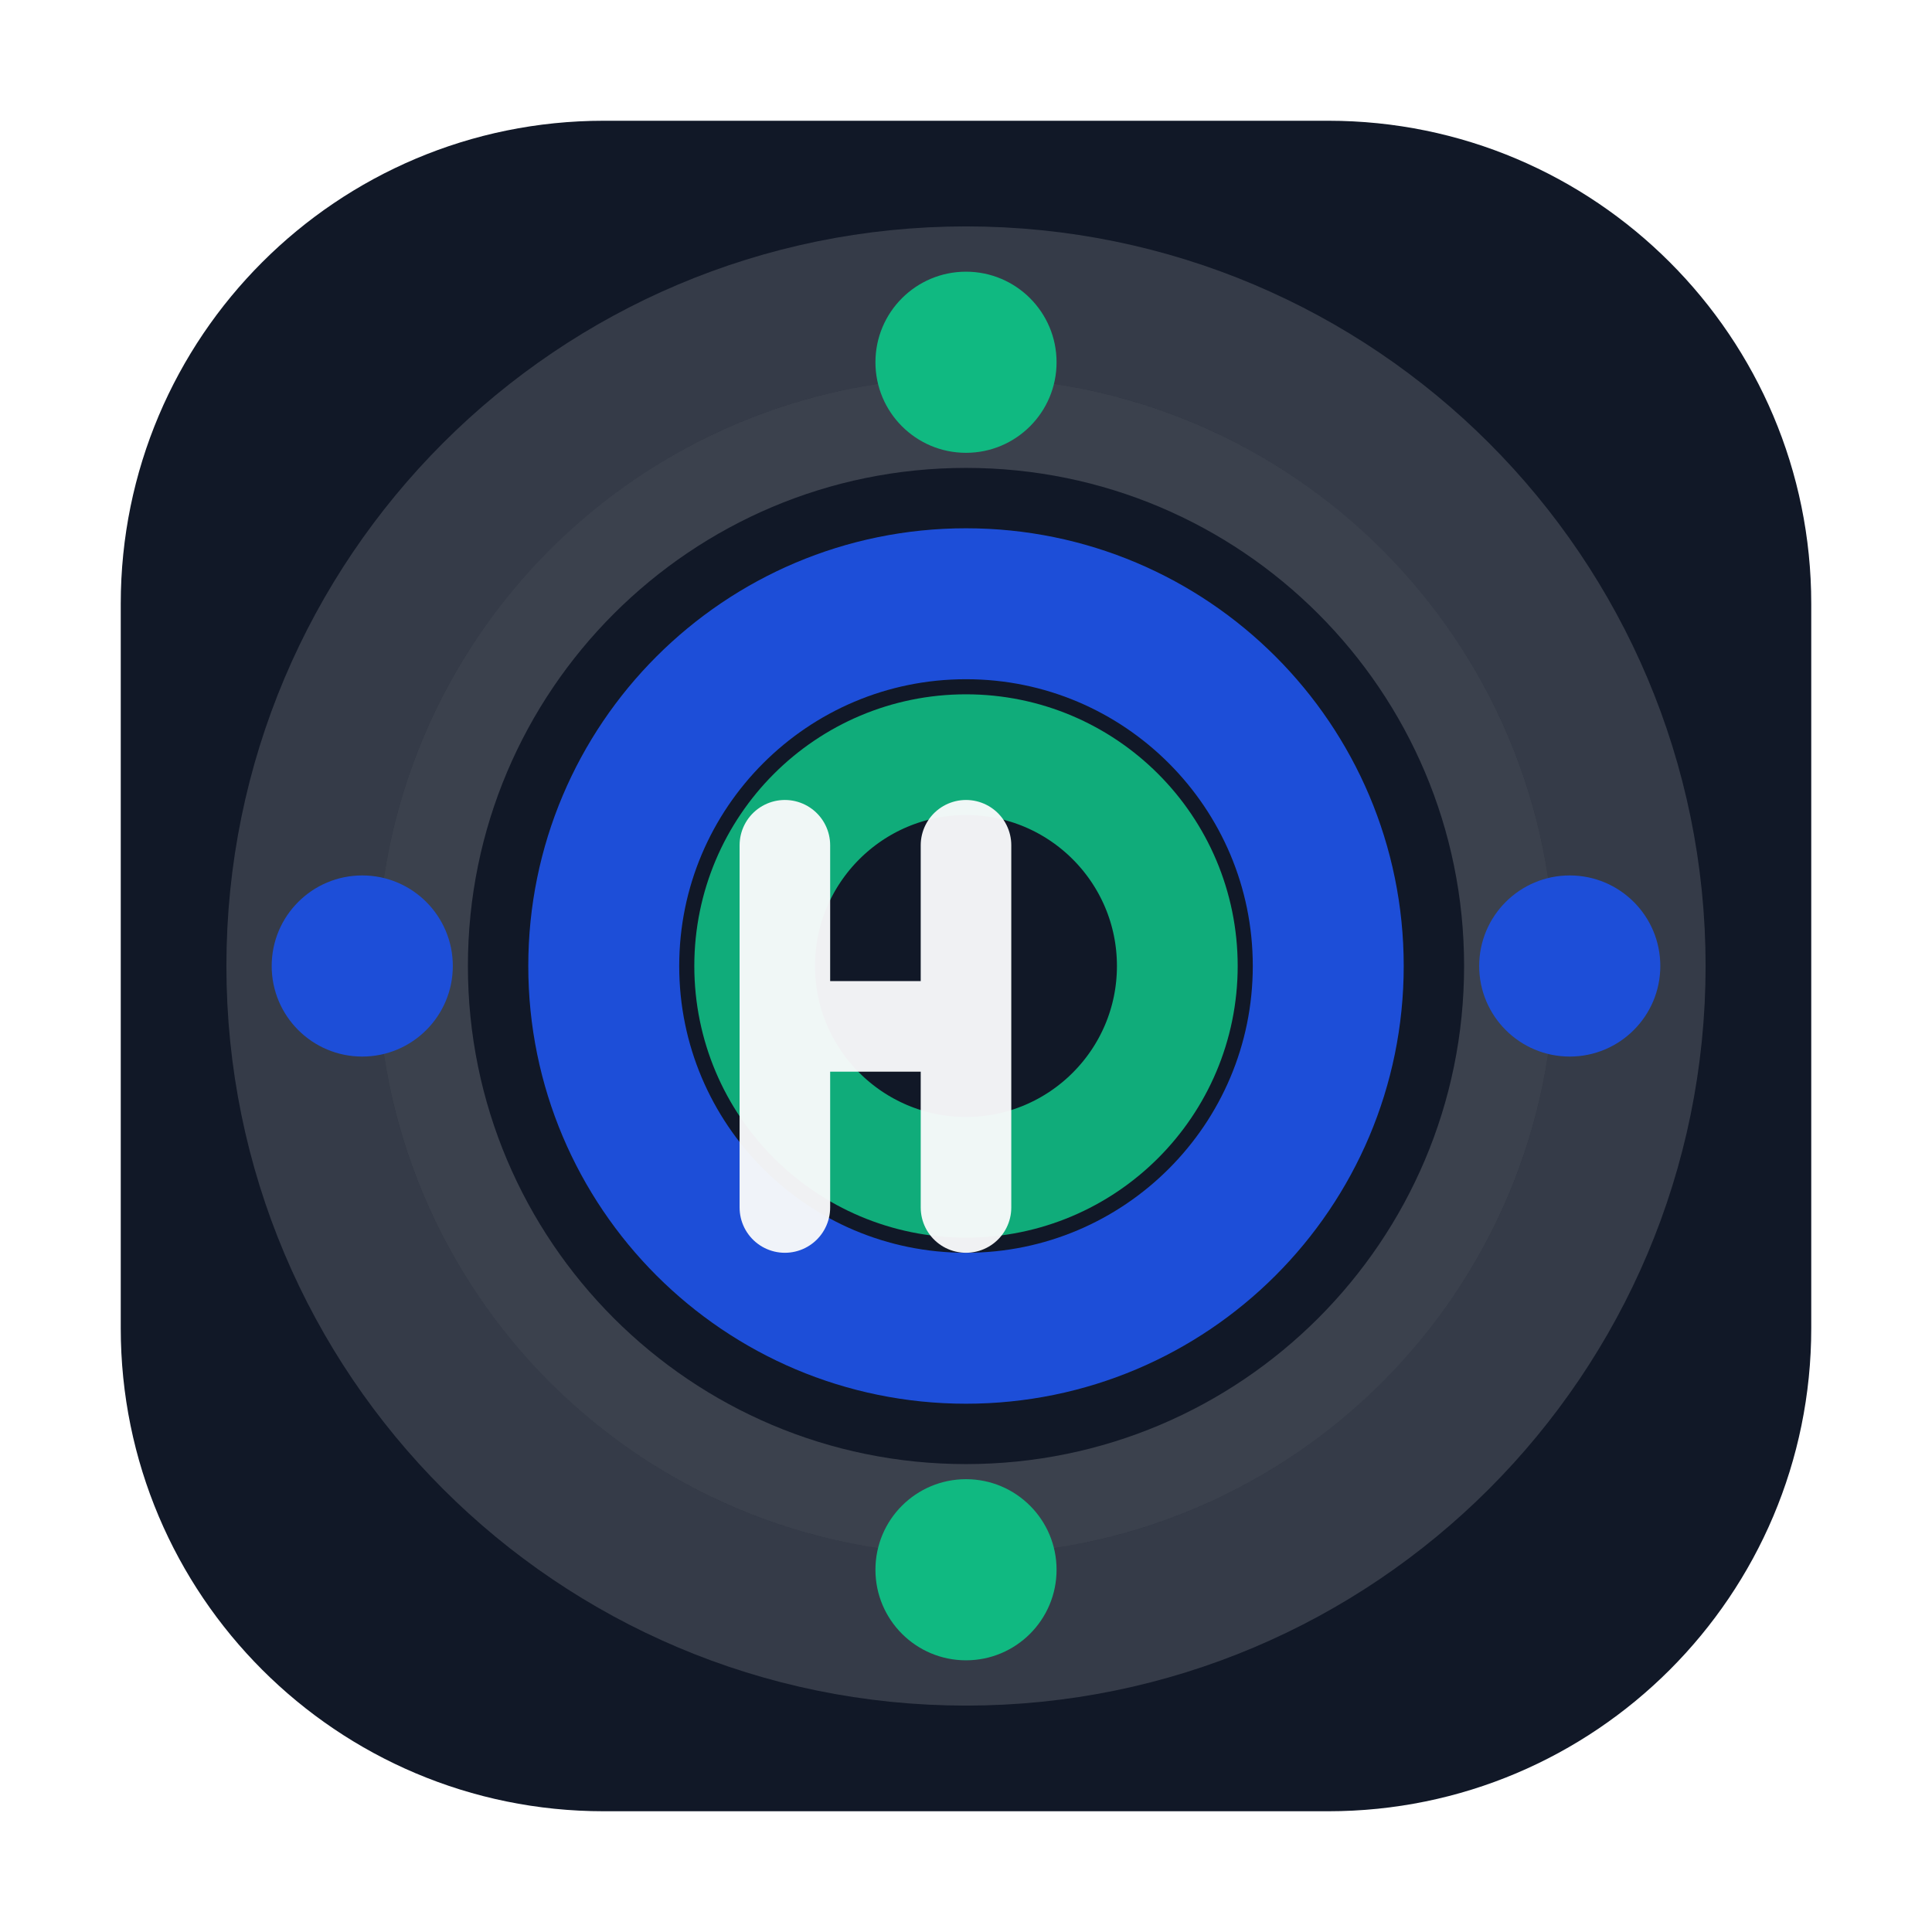
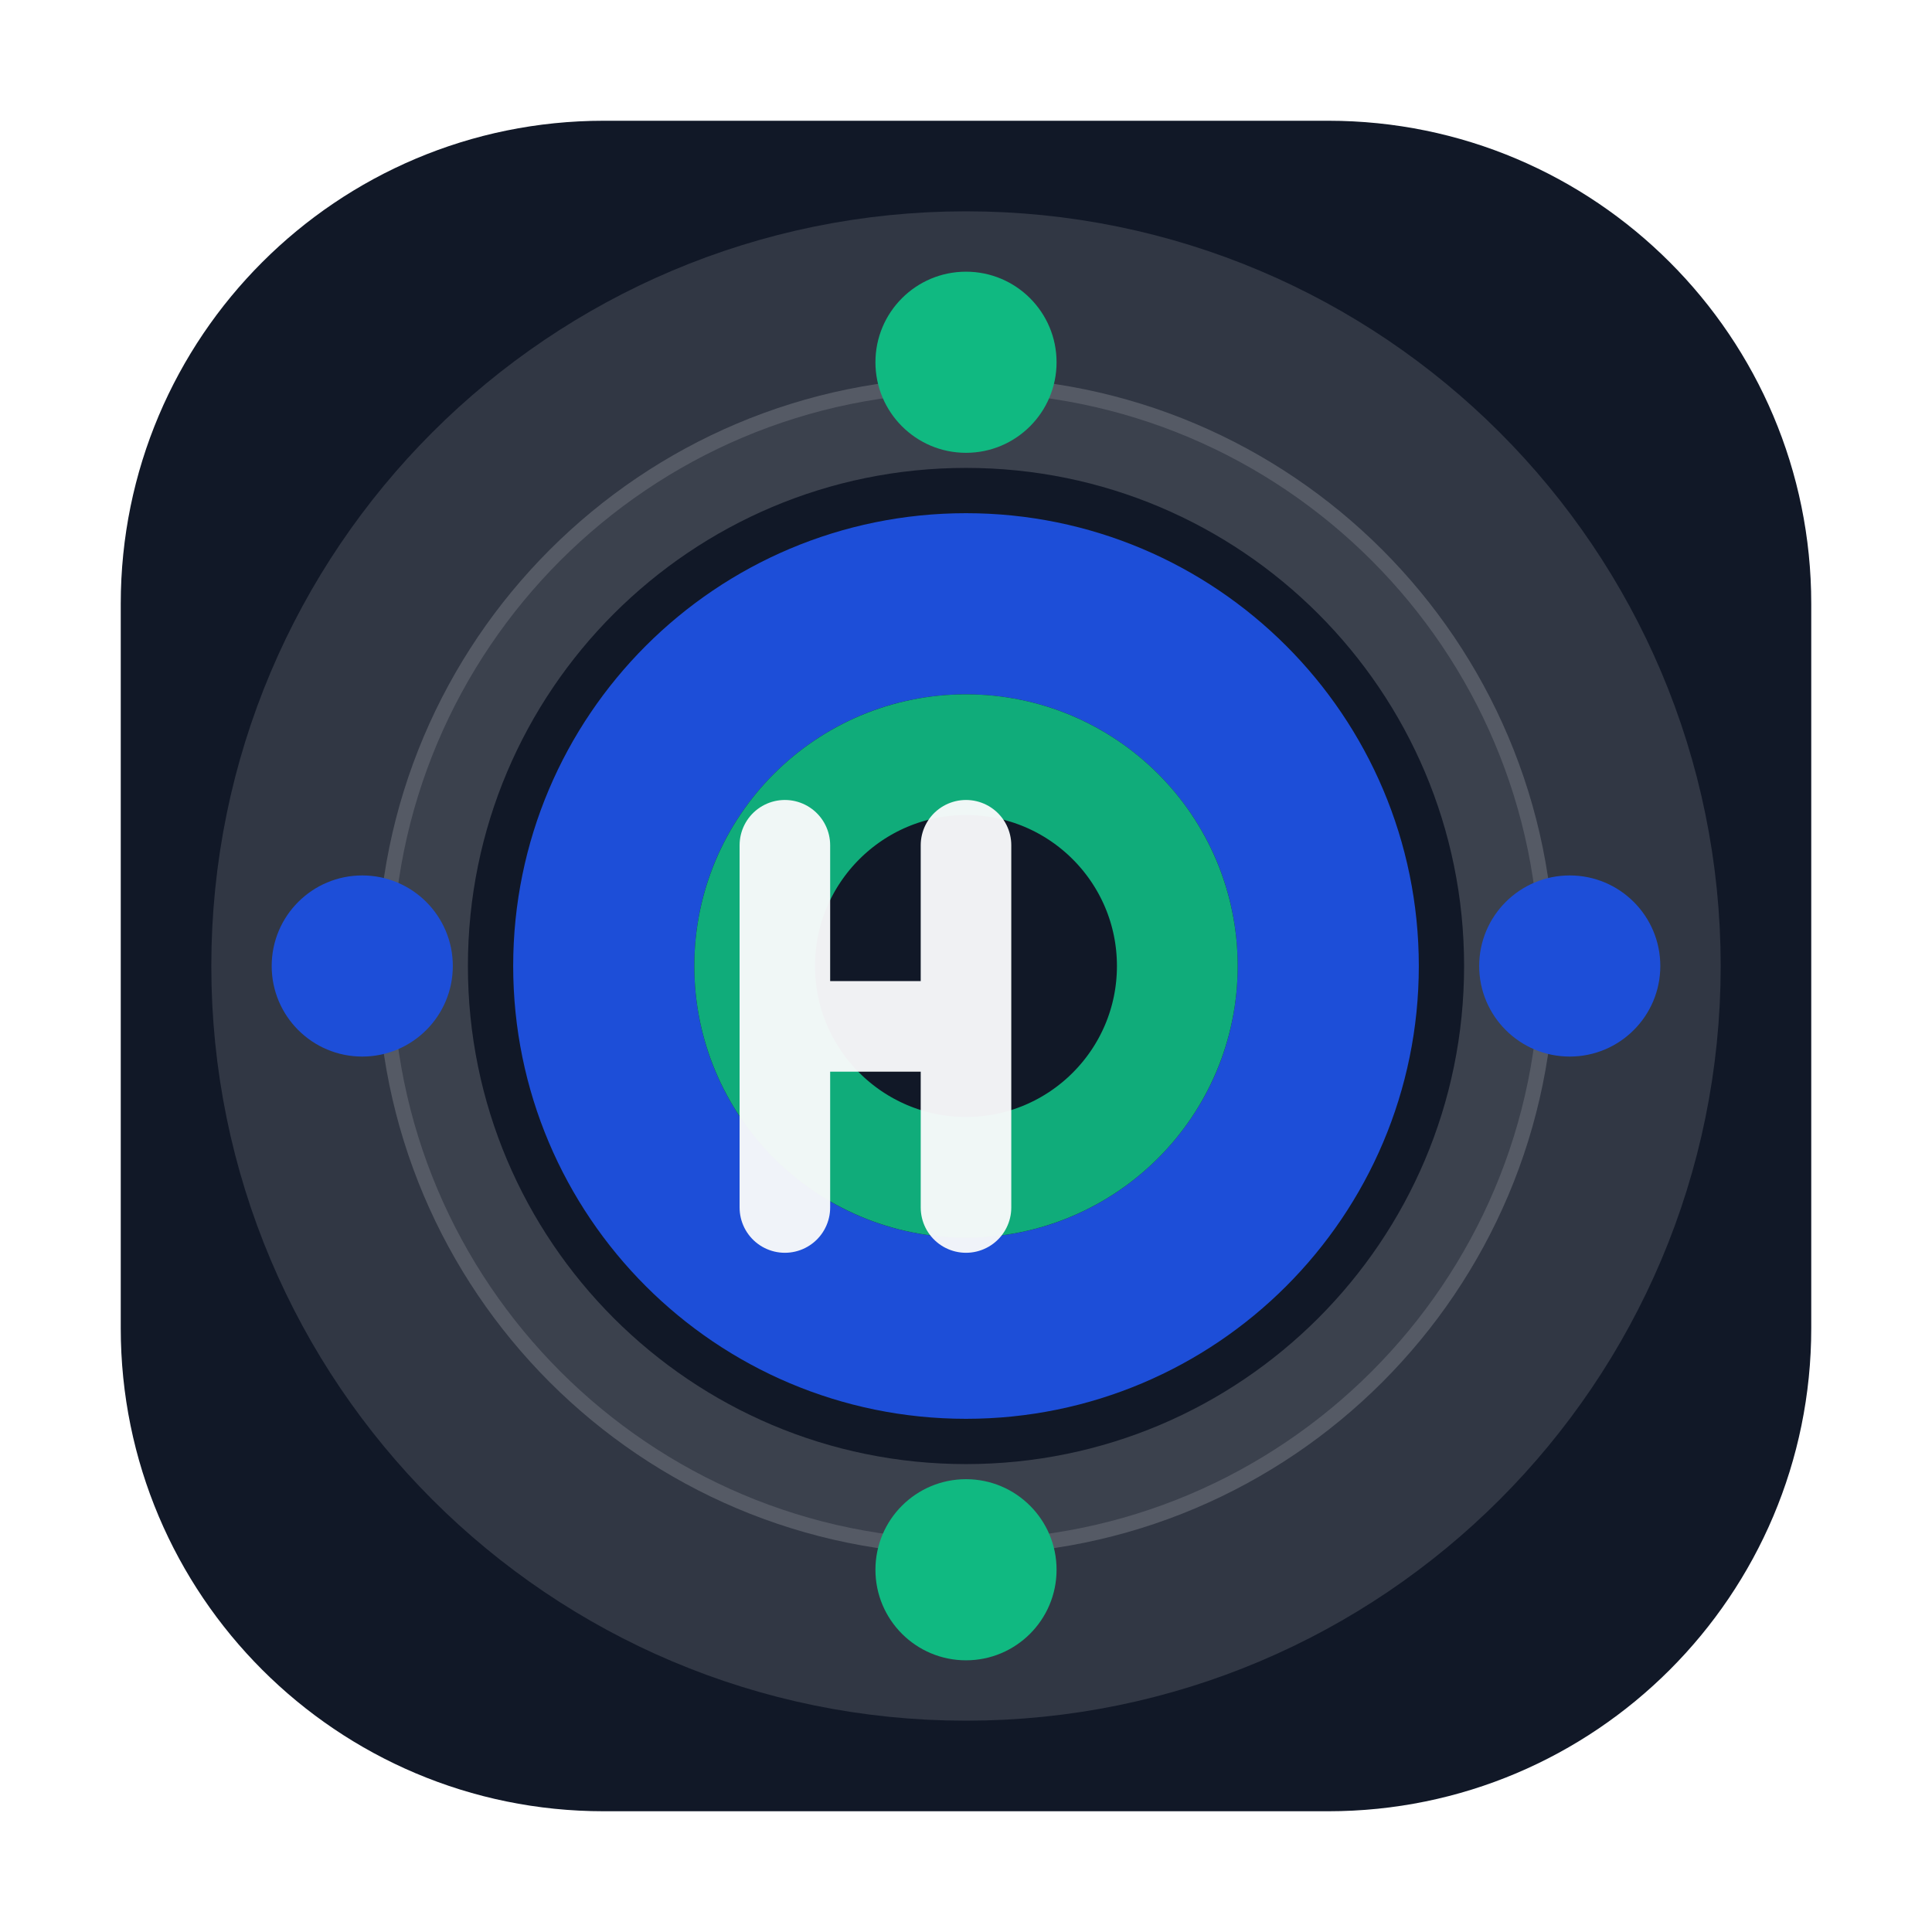
- <svg xmlns="http://www.w3.org/2000/svg" width="64" height="64" viewBox="0 0 64 64" role="img" aria-label="HRSignal favicon (glow)">
+ <svg xmlns="http://www.w3.org/2000/svg" width="64" height="64" viewBox="0 0 64 64" role="img" aria-label="HRSignal favicon (glow v3)">
  <rect x="4" y="4" width="56" height="56" rx="16" fill="#111827" />
-   <circle cx="32" cy="32" r="22" fill="none" stroke="#F9FAFB" stroke-width="5" opacity=".16" />
+   <circle cx="32" cy="32" r="22" fill="none" stroke="#F9FAFB" stroke-width="6" opacity=".14" />
  <circle cx="32" cy="32" r="18" fill="none" stroke="#F9FAFB" stroke-width="3" opacity=".18" />
-   <circle cx="32" cy="32" r="12" fill="none" stroke="#1D4ED8" stroke-width="5" />
+   <circle cx="32" cy="32" r="12" fill="none" stroke="#1D4ED8" stroke-width="6" />
  <circle cx="32" cy="32" r="7" fill="none" stroke="#10B981" stroke-width="4" opacity=".92" />
  <circle cx="32" cy="12" r="3" fill="#10B981" />
  <circle cx="52" cy="32" r="3" fill="#1D4ED8" />
  <circle cx="32" cy="52" r="3" fill="#10B981" />
  <circle cx="12" cy="32" r="3" fill="#1D4ED8" />
  <path d="M26 28v12M26 34h6M32 28v12" fill="none" stroke="#F9FAFB" stroke-width="3" stroke-linecap="round" opacity=".96" />
</svg>
